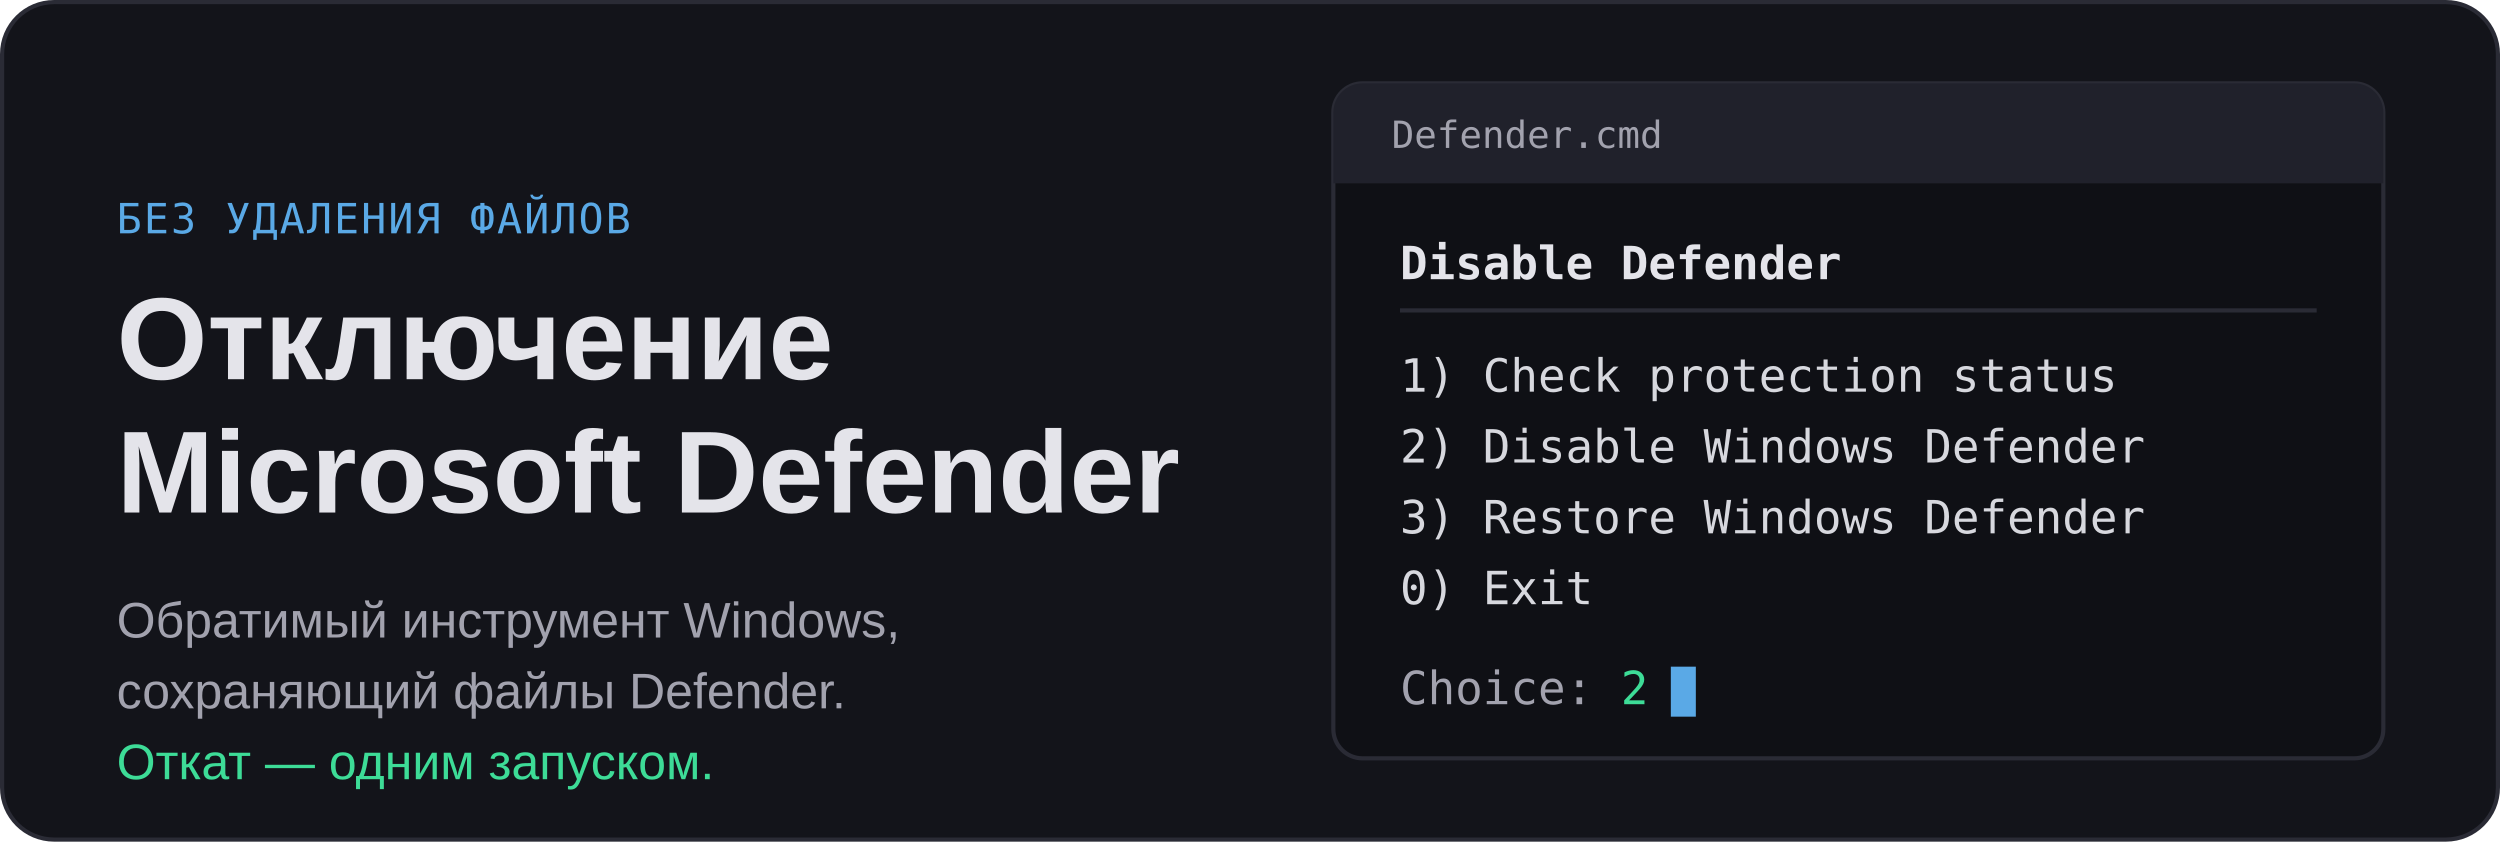
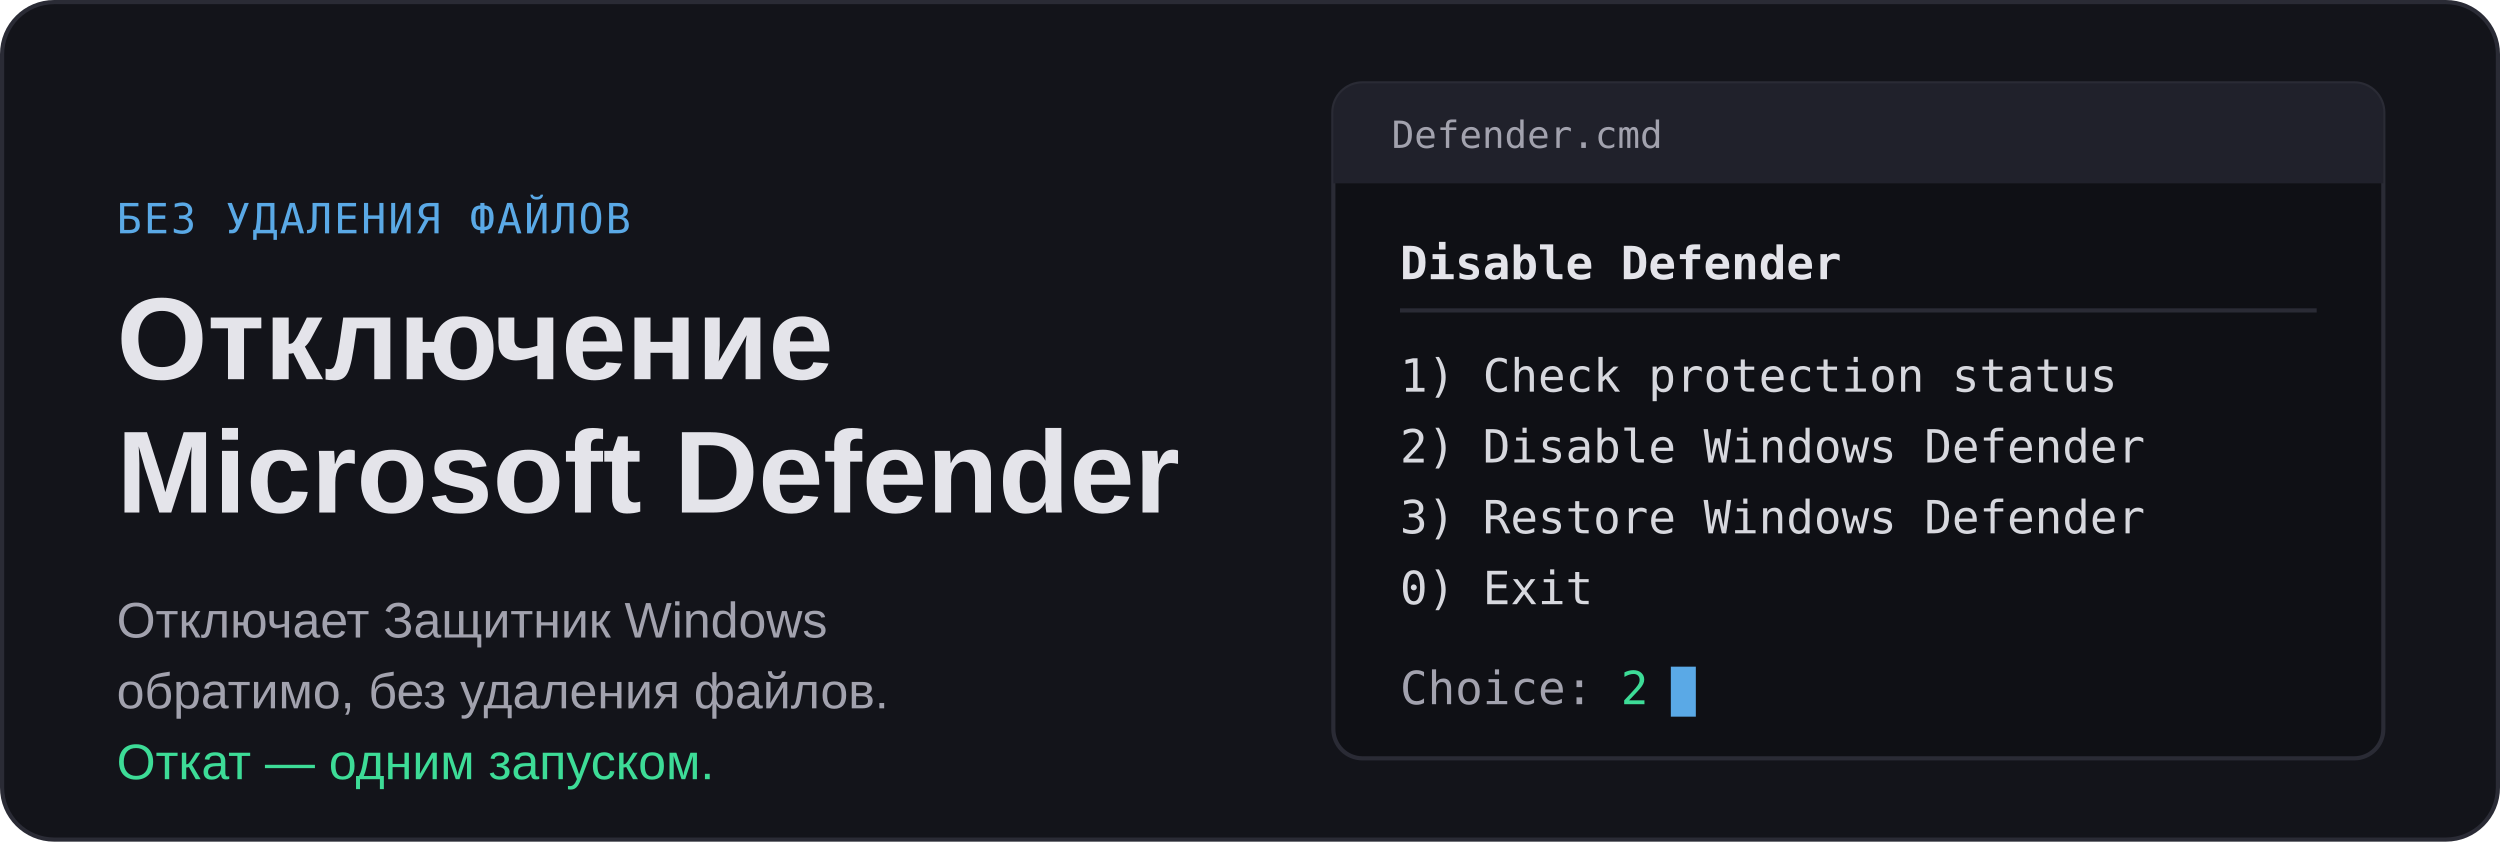
<svg xmlns="http://www.w3.org/2000/svg" width="1200" height="404" viewBox="0 0 1200 404" role="img" aria-labelledby="t d">
  <rect x="1" y="1" width="1198" height="402" rx="25" fill="#13141a" stroke="#2a2b35" stroke-width="2" />
  <g id="title-block" font-family="'Segoe UI', -apple-system, BlinkMacSystemFont, 'Helvetica Neue', Arial, sans-serif">
    <text x="56" y="112" font-family="ui-monospace, 'Cascadia Mono', Consolas, 'SFMono-Regular', Menlo, monospace" font-size="20" letter-spacing="1" fill="#5aa9e6">БЕЗ УДАЛЕНИЯ ФАЙЛОВ</text>
    <text x="56" y="182" font-size="56" font-weight="700" fill="#e4e4ea">Отключение</text>
    <text x="56" y="246" font-size="56" font-weight="700" fill="#e4e4ea">Microsoft Defender</text>
-     <text x="56" y="306" font-size="24" fill="#a2a2ae">Обратимый инструмент Windows,</text>
-     <text x="56" y="340" font-size="24" fill="#a2a2ae">сохраняющий файлы Defender.</text>
+     <text x="56" y="306" font-size="24" fill="#a2a2ae">Отключает Защитник Windows</text>
+     <text x="56" y="340" font-size="24" fill="#a2a2ae">обратимо, без удаления файлов.</text>
    <text x="56" y="374" font-size="24" fill="#3ddc97">Откат — одним запуском.</text>
  </g>
  <g id="console" font-family="ui-monospace, 'Cascadia Mono', Consolas, 'SFMono-Regular', Menlo, monospace" font-size="22">
    <rect x="640" y="40" width="504" height="324" rx="14" fill="#0f1015" stroke="#2a2b35" stroke-width="2" />
    <path d="M640 54a14 14 0 0 1 14-14h476a14 14 0 0 1 14 14v34H640z" fill="#20212b" />
    <text x="668" y="71" font-size="18" fill="#a2a2ae">Defender.cmd</text>
    <text x="672" y="134" font-weight="700" fill="#e4e4ea">Disable Defender</text>
    <rect x="672" y="148" width="440" height="2" fill="#2a2b35" />
    <text x="672" y="188" fill="#d7d8de">1) Check protection status</text>
    <text x="672" y="222" fill="#d7d8de">2) Disable Windows Defender</text>
    <text x="672" y="256" fill="#d7d8de">3) Restore Windows Defender</text>
    <text x="672" y="290" fill="#d7d8de">0) Exit</text>
    <text x="672" y="338" fill="#a2a2ae">Choice: <tspan fill="#3ddc97">2</tspan>
    </text>
    <rect x="802" y="320" width="12" height="24" fill="#5aa9e6" />
  </g>
</svg>
